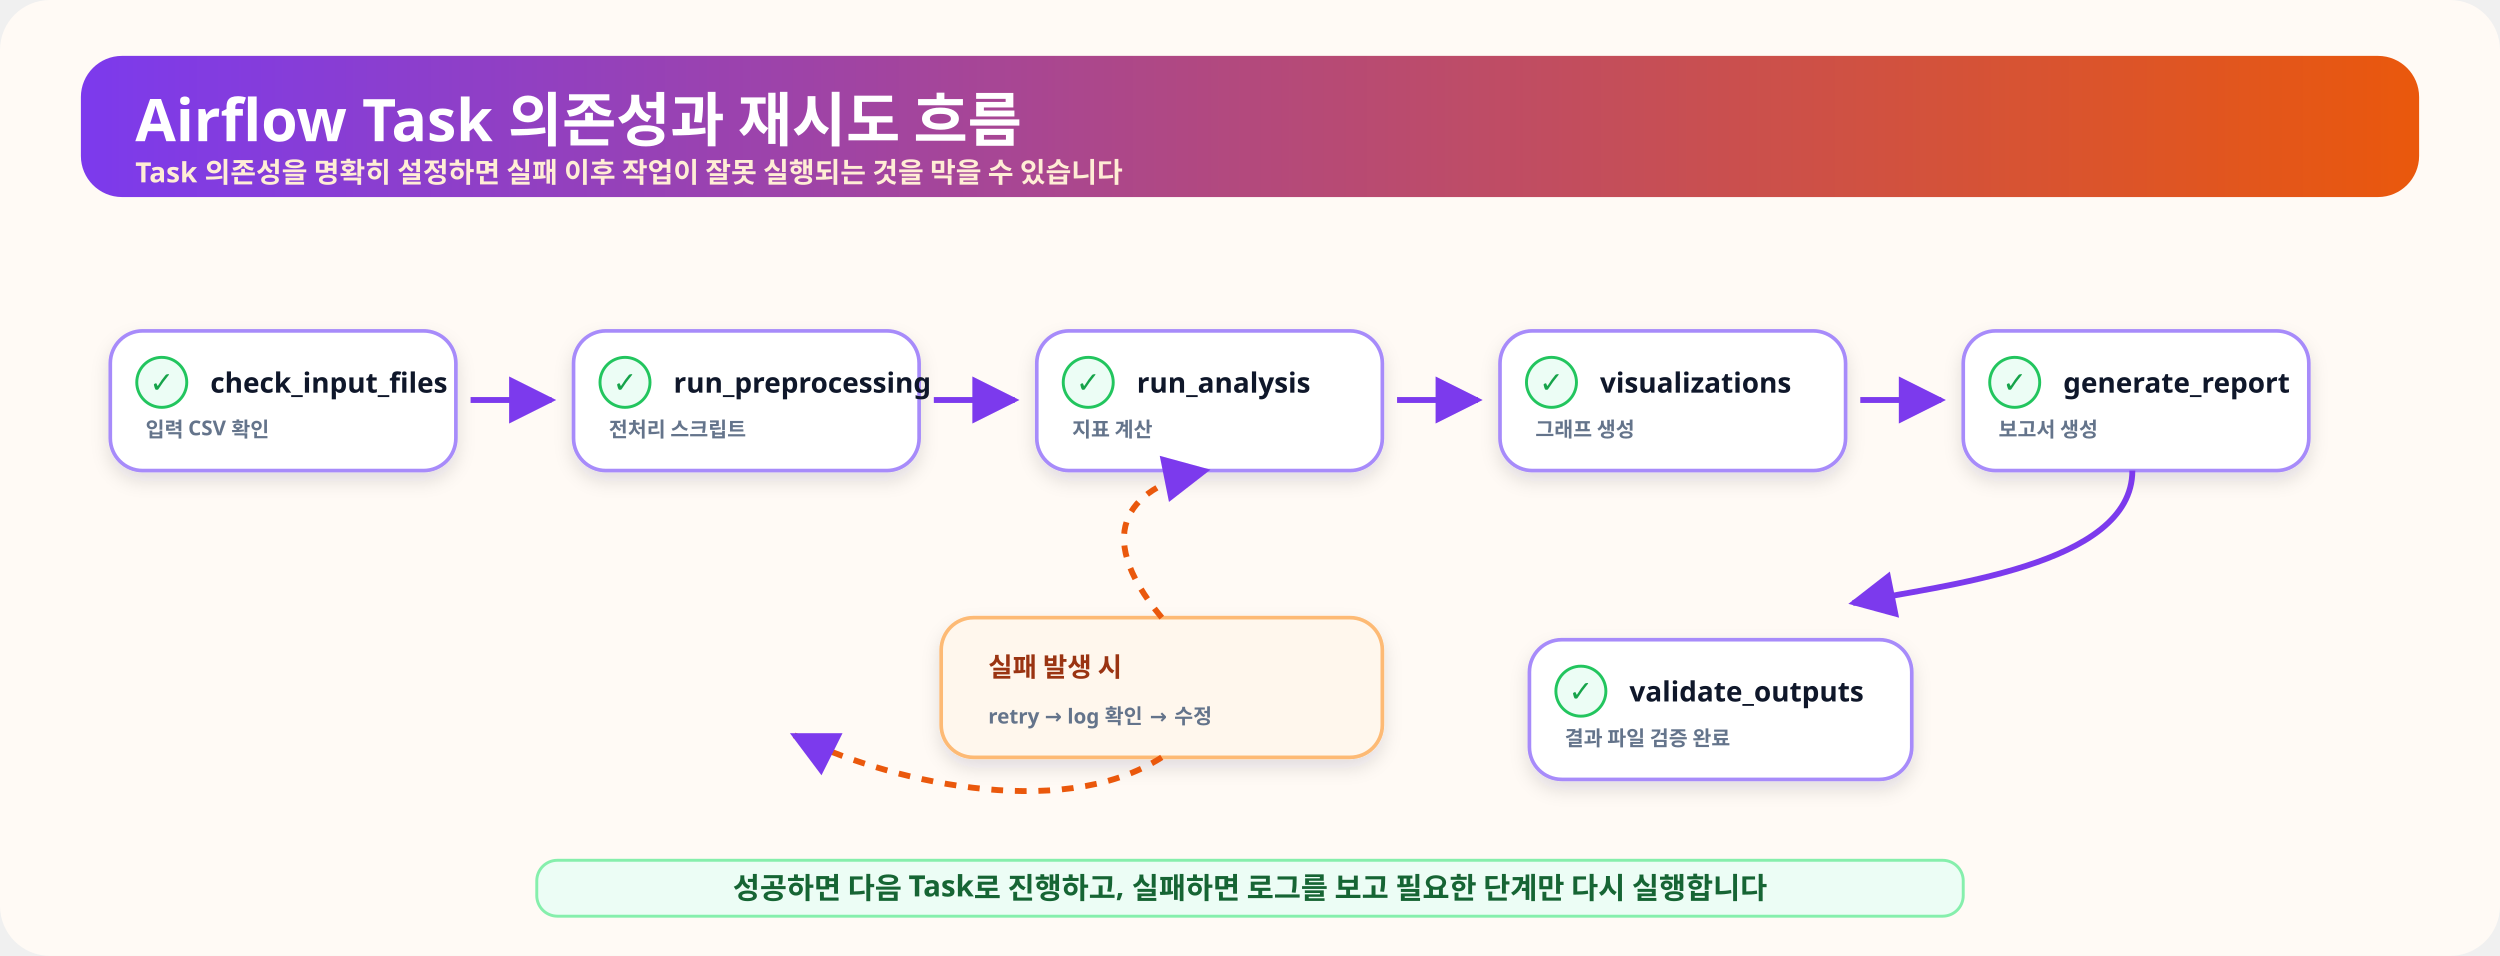
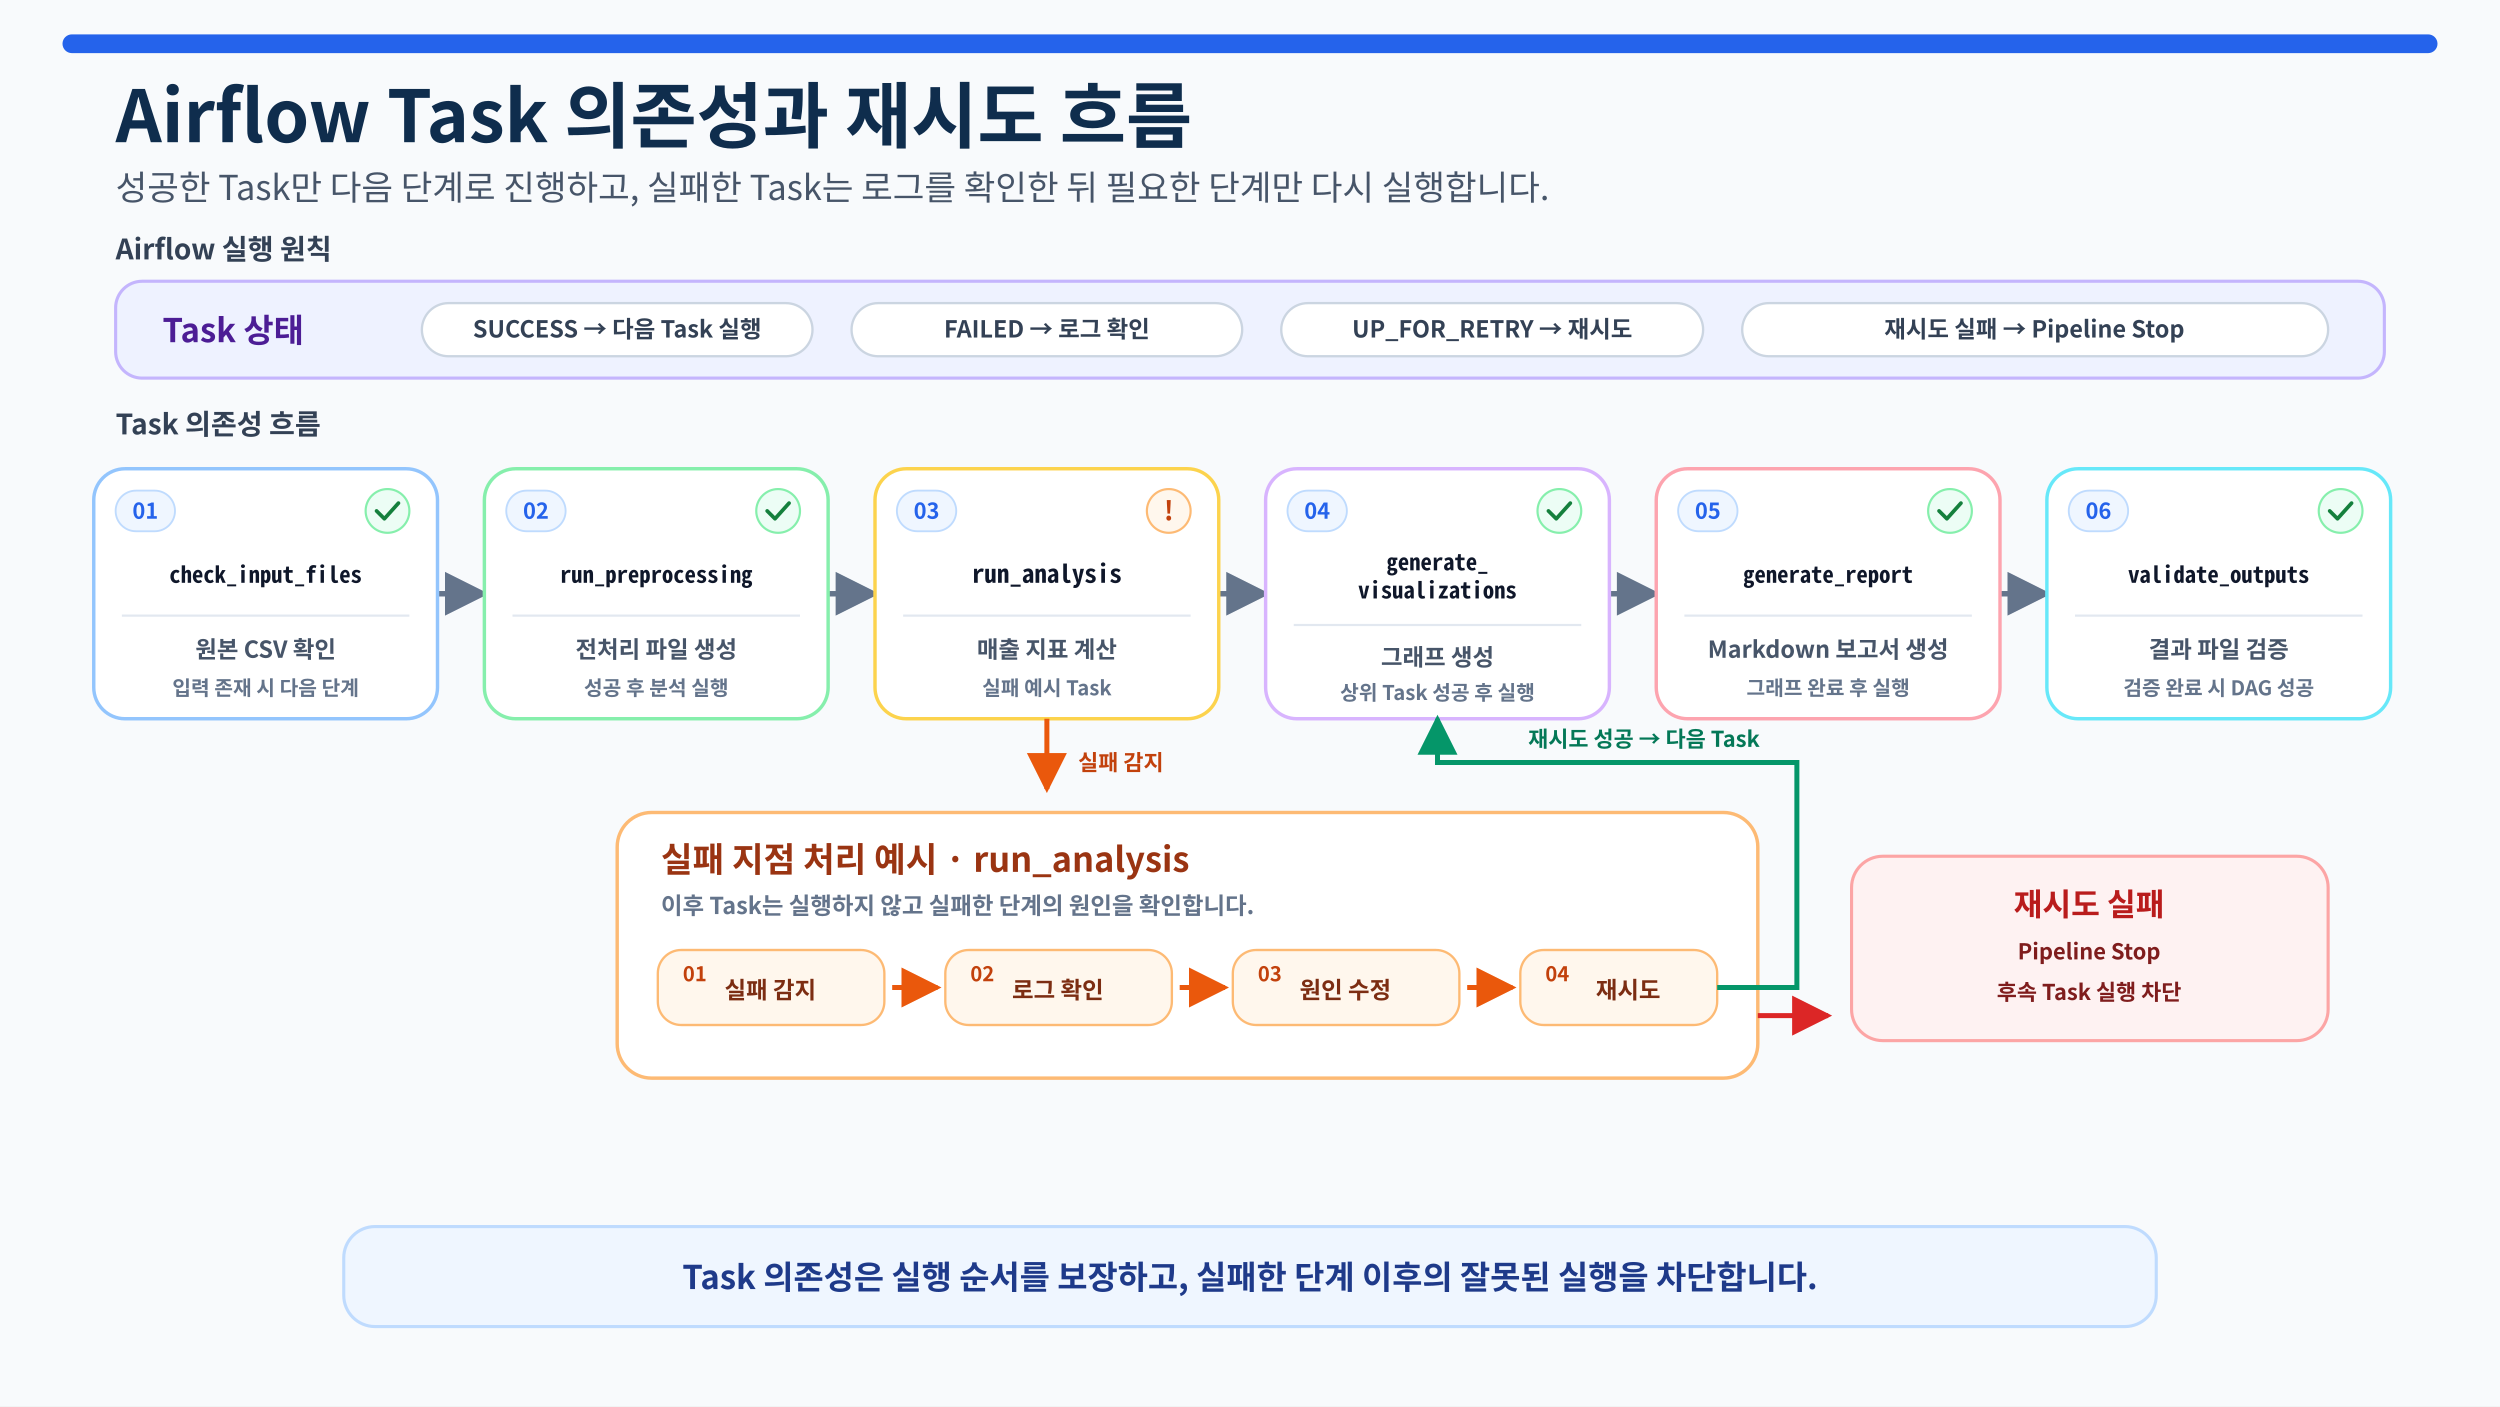
- <svg xmlns="http://www.w3.org/2000/svg" width="1700" height="650" viewBox="0 0 1700 650" role="img" aria-labelledby="title desc">
+ <svg xmlns="http://www.w3.org/2000/svg" width="1600" height="900" viewBox="0 0 1600 900" role="img" aria-labelledby="title desc">
  <defs>
-     <linearGradient id="head" x1="0" x2="1">
-       <stop offset="0%" stop-color="#7c3aed" />
-       <stop offset="100%" stop-color="#ea580c" />
-     </linearGradient>
-     <filter id="shadow" x="-20%" y="-20%" width="140%" height="140%">
-       <feDropShadow dx="0" dy="6" stdDeviation="6" flood-color="#0f172a" flood-opacity="0.12" />
-     </filter>
    <marker id="arrow" viewBox="0 0 10 10" refX="9" refY="5" markerWidth="8" markerHeight="8" orient="auto">
-       <path d="M0 0L10 5L0 10Z" fill="#7c3aed" />
+       <path d="M0 0 L10 5 L0 10 Z" fill="#64748b" />
+     </marker>
+     <marker id="arrowGreen" viewBox="0 0 10 10" refX="9" refY="5" markerWidth="8" markerHeight="8" orient="auto">
+       <path d="M0 0 L10 5 L0 10 Z" fill="#059669" />
+     </marker>
+     <marker id="arrowOrange" viewBox="0 0 10 10" refX="9" refY="5" markerWidth="8" markerHeight="8" orient="auto">
+       <path d="M0 0 L10 5 L0 10 Z" fill="#ea580c" />
+     </marker>
+     <marker id="arrowRed" viewBox="0 0 10 10" refX="9" refY="5" markerWidth="8" markerHeight="8" orient="auto">
+       <path d="M0 0 L10 5 L0 10 Z" fill="#dc2626" />
    </marker>
    <style>
-       .bg{fill:#fffaf5}.h{fill:url(#head)} text{font-family:'Pretendard','Noto Sans KR','Apple SD Gothic Neo','Malgun Gothic',sans-serif}.title{font-size:40px;font-weight:800;fill:#fff}.sub{font-size:19px;font-weight:600;fill:#ffedd5}
-       .task{fill:#fff;stroke:#a78bfa;stroke-width:2.5;filter:url(#shadow)}.ok{fill:#ecfdf5;stroke:#22c55e;stroke-width:2}.warn{fill:#fff7ed;stroke:#fdba74;stroke-width:2.5;filter:url(#shadow)}.main{font-size:19px;font-weight:850;fill:#0f172a}.desc{font-size:14px;font-weight:650;fill:#64748b}.arr{fill:none;stroke:#7c3aed;stroke-width:4;marker-end:url(#arrow)}.retry{fill:none;stroke:#ea580c;stroke-width:4;stroke-dasharray:8 8;marker-end:url(#arrow)}.check{font-size:20px;font-weight:900;fill:#16a34a}.warnText{font-size:18px;font-weight:900;fill:#9a3412}.note{fill:#ecfdf5;stroke:#86efac;stroke-width:2}.noteText{font-size:20px;font-weight:800;fill:#166534}
+       text{font-family:'NanumSquare','NanumGothic','Noto Sans CJK KR','Malgun Gothic',sans-serif}
+       .bg{fill:#f8fafc}
+       .title{font-size:46px;font-weight:800;fill:#0f2d4d}
+       .subtitle{font-size:22px;font-weight:500;fill:#475569}
+       .section{font-size:18px;font-weight:800;fill:#334155}
+       .guide{fill:#eef2ff;stroke:#c4b5fd;stroke-width:2}
+       .guideTitle{font-size:21px;font-weight:800;fill:#4c1d95}
+       .pill{fill:#fff;stroke:#cbd5e1;stroke-width:1.5}
+       .pillText{font-size:15px;font-weight:750;fill:#334155}
+       .card{fill:#fff;stroke-width:2.2}
+       .blue{stroke:#93c5fd}.green{stroke:#86efac}.amber{stroke:#fcd34d}.purple{stroke:#d8b4fe}.rose{stroke:#fda4af}.cyan{stroke:#67e8f9}
+       .num{fill:#eff6ff;stroke:#bfdbfe;stroke-width:1.2}
+       .numText{font-size:14px;font-weight:800;fill:#2563eb}
+       .statusOk{fill:#ecfdf5;stroke:#86efac;stroke-width:1.4}
+       .task{font-family:'NanumGothicCoding','Noto Sans Mono CJK KR','D2Coding','Consolas',monospace;font-size:16px;font-weight:800;fill:#0f172a}
+       .taskSmall{font-family:'NanumGothicCoding','Noto Sans Mono CJK KR','D2Coding','Consolas',monospace;font-size:14.5px;font-weight:800;fill:#0f172a}
+       .desc{font-size:15px;font-weight:550;fill:#475569}
+       .order{font-size:13px;font-weight:750;fill:#64748b}
+       .flow{fill:none;stroke:#64748b;stroke-width:3.5;marker-end:url(#arrow)}
+       .flowGreen{fill:none;stroke:#059669;stroke-width:3.2;marker-end:url(#arrowGreen)}
+       .flowOrange{fill:none;stroke:#ea580c;stroke-width:3.2;marker-end:url(#arrowOrange)}
+       .flowRed{fill:none;stroke:#dc2626;stroke-width:3.2;marker-end:url(#arrowRed)}
+       .retryBox{fill:#fff;stroke:#fdba74;stroke-width:2.2}
+       .retryTitle{font-size:22px;font-weight:850;fill:#9a3412}
+       .retryDesc{font-size:15px;font-weight:550;fill:#64748b}
+       .step{fill:#fff7ed;stroke:#fdba74;stroke-width:1.5}
+       .stepNum{font-size:13px;font-weight:850;fill:#c2410c}
+       .stepText{font-size:15px;font-weight:750;fill:#7c2d12}
+       .stopBox{fill:#fef2f2;stroke:#fca5a5;stroke-width:2}
+       .stopTitle{font-size:20px;font-weight:850;fill:#b91c1c}
+       .stopDesc{font-size:14px;font-weight:600;fill:#7f1d1d}
+       .label{font-size:14px;font-weight:750}
+       .note{fill:#eff6ff;stroke:#bfdbfe;stroke-width:2}
+       .noteText{font-size:21px;font-weight:750;fill:#1e3a8a}
+       .divider{stroke:#e2e8f0;stroke-width:1.4}
    </style>
  </defs>
-   <rect class="bg" width="1700" height="650" rx="34" />
-   <rect class="h" x="55" y="38" width="1590" height="96" rx="28" />
-   <text class="title" x="92" y="96">Airflow Task 의존성과 재시도 흐름</text>
-   <text class="sub" x="92" y="124">Task 의존성을 명확히 설정하면 실패 이후 작업이 잘못 실행되는 것을 막을 수 있습니다</text>
-   <g transform="translate(75 225)">
-     <rect class="task" width="235" height="95" rx="22" />
-     <circle class="ok" cx="35" cy="35" r="17" />
-     <text class="check" x="35" y="42" text-anchor="middle">✓</text>
-     <text class="main" x="68" y="42">check_input_files</text>
-     <text class="desc" x="24" y="72">입력 CSV 확인</text>
+   <rect class="bg" width="1600" height="900" />
+   <rect x="40" y="22" width="1520" height="12" rx="6" fill="#2563eb" />
+   <text class="title" x="74" y="91">Airflow Task 의존성과 재시도 흐름</text>
+   <text class="subtitle" x="74" y="128">성공한 Task만 다음 단계로 진행하고, 실패한 Task는 로그를 확인한 뒤 필요한 단계만 다시 실행합니다.</text>
+   <text class="section" x="74" y="166">Airflow 실행 원칙</text>
+   <rect class="guide" x="74" y="180" width="1452" height="62" rx="17" />
+   <text class="guideTitle" x="104" y="219">Task 상태</text>
+   <rect class="pill" x="270" y="194" width="250" height="34" rx="17" />
+   <text class="pillText" x="395" y="216" text-anchor="middle">SUCCESS → 다음 Task 실행</text>
+   <rect class="pill" x="545" y="194" width="250" height="34" rx="17" />
+   <text class="pillText" x="670" y="216" text-anchor="middle">FAILED → 로그 확인</text>
+   <rect class="pill" x="820" y="194" width="270" height="34" rx="17" />
+   <text class="pillText" x="955" y="216" text-anchor="middle">UP_FOR_RETRY → 재시도</text>
+   <rect class="pill" x="1115" y="194" width="375" height="34" rx="17" />
+   <text class="pillText" x="1302" y="216" text-anchor="middle">재시도 실패 → Pipeline Stop</text>
+   <text class="section" x="74" y="278">Task 의존성 흐름</text>
+   <path class="flow" d="M280 380 H310" />
+   <path class="flow" d="M530 380 H560" />
+   <path class="flow" d="M780 380 H810" />
+   <path class="flow" d="M1030 380 H1060" />
+   <path class="flow" d="M1280 380 H1310" />
+   <g transform="translate(60 300)">
+     <rect class="card blue" width="220" height="160" rx="20" />
+     <rect class="num" x="14" y="14" width="38" height="26" rx="13" />
+     <text class="numText" x="33" y="32" text-anchor="middle">01</text>
+     <circle class="statusOk" cx="188" cy="27" r="14" />
+     <polyline points="181,27 186,32 195,22" fill="none" stroke="#15803d" stroke-width="2.4" stroke-linecap="round" stroke-linejoin="round" />
+     <text class="taskSmall" x="110" y="73" text-anchor="middle">check_input_files</text>
+     <line class="divider" x1="18" y1="94" x2="202" y2="94" />
+     <text class="desc" x="110" y="121" text-anchor="middle">원본 CSV 확인</text>
+     <text class="order" x="110" y="145" text-anchor="middle">입력 존재 시 다음 단계</text>
  </g>
-   <path class="arr" d="M320 272H375" />
-   <g transform="translate(390 225)">
-     <rect class="task" width="235" height="95" rx="22" />
-     <circle class="ok" cx="35" cy="35" r="17" />
-     <text class="check" x="35" y="42" text-anchor="middle">✓</text>
-     <text class="main" x="68" y="42">run_preprocessing</text>
-     <text class="desc" x="24" y="72">전처리 스크립트</text>
+   <g transform="translate(310 300)">
+     <rect class="card green" width="220" height="160" rx="20" />
+     <rect class="num" x="14" y="14" width="38" height="26" rx="13" />
+     <text class="numText" x="33" y="32" text-anchor="middle">02</text>
+     <circle class="statusOk" cx="188" cy="27" r="14" />
+     <polyline points="181,27 186,32 195,22" fill="none" stroke="#15803d" stroke-width="2.4" stroke-linecap="round" stroke-linejoin="round" />
+     <text class="taskSmall" x="110" y="73" text-anchor="middle">run_preprocessing</text>
+     <line class="divider" x1="18" y1="94" x2="202" y2="94" />
+     <text class="desc" x="110" y="121" text-anchor="middle">전처리 파일 생성</text>
+     <text class="order" x="110" y="145" text-anchor="middle">성공 후 분석 실행</text>
  </g>
-   <path class="arr" d="M635 272H690" />
-   <g transform="translate(705 225)">
-     <rect class="task" width="235" height="95" rx="22" />
-     <circle class="ok" cx="35" cy="35" r="17" />
-     <text class="check" x="35" y="42" text-anchor="middle">✓</text>
-     <text class="main" x="68" y="42">run_analysis</text>
-     <text class="desc" x="24" y="72">지표 계산</text>
+   <g transform="translate(560 300)">
+     <rect class="card amber" width="220" height="160" rx="20" />
+     <rect class="num" x="14" y="14" width="38" height="26" rx="13" />
+     <text class="numText" x="33" y="32" text-anchor="middle">03</text>
+     <circle cx="188" cy="27" r="14" fill="#fff7ed" stroke="#fdba74" stroke-width="1.4" />
+     <text x="188" y="33" text-anchor="middle" font-size="17" font-weight="900" fill="#c2410c">!</text>
+     <text class="task" x="110" y="73" text-anchor="middle">run_analysis</text>
+     <line class="divider" x1="18" y1="94" x2="202" y2="94" />
+     <text class="desc" x="110" y="121" text-anchor="middle">매출 지표 계산</text>
+     <text class="order" x="110" y="145" text-anchor="middle">실패 예시 Task</text>
  </g>
-   <path class="arr" d="M950 272H1005" />
-   <g transform="translate(1020 225)">
-     <rect class="task" width="235" height="95" rx="22" />
-     <circle class="ok" cx="35" cy="35" r="17" />
-     <text class="check" x="35" y="42" text-anchor="middle">✓</text>
-     <text class="main" x="68" y="42">visualizations</text>
-     <text class="desc" x="24" y="72">그래프 생성</text>
+   <g transform="translate(810 300)">
+     <rect class="card purple" width="220" height="160" rx="20" />
+     <rect class="num" x="14" y="14" width="38" height="26" rx="13" />
+     <text class="numText" x="33" y="32" text-anchor="middle">04</text>
+     <circle class="statusOk" cx="188" cy="27" r="14" />
+     <polyline points="181,27 186,32 195,22" fill="none" stroke="#15803d" stroke-width="2.4" stroke-linecap="round" stroke-linejoin="round" />
+     <text class="taskSmall" x="110" y="65" text-anchor="middle">generate_</text>
+     <text class="taskSmall" x="110" y="83" text-anchor="middle">visualizations</text>
+     <line class="divider" x1="18" y1="100" x2="202" y2="100" />
+     <text class="desc" x="110" y="126" text-anchor="middle">그래프 생성</text>
+     <text class="order" x="110" y="148" text-anchor="middle">상위 Task 성공 후 실행</text>
  </g>
-   <path class="arr" d="M1265 272H1320" />
-   <g transform="translate(1335 225)">
-     <rect class="task" width="235" height="95" rx="22" />
-     <circle class="ok" cx="35" cy="35" r="17" />
-     <text class="check" x="35" y="42" text-anchor="middle">✓</text>
-     <text class="main" x="68" y="42">generate_report</text>
-     <text class="desc" x="24" y="72">보고서 생성</text>
+   <g transform="translate(1060 300)">
+     <rect class="card rose" width="220" height="160" rx="20" />
+     <rect class="num" x="14" y="14" width="38" height="26" rx="13" />
+     <text class="numText" x="33" y="32" text-anchor="middle">05</text>
+     <circle class="statusOk" cx="188" cy="27" r="14" />
+     <polyline points="181,27 186,32 195,22" fill="none" stroke="#15803d" stroke-width="2.4" stroke-linecap="round" stroke-linejoin="round" />
+     <text class="taskSmall" x="110" y="73" text-anchor="middle">generate_report</text>
+     <line class="divider" x1="18" y1="94" x2="202" y2="94" />
+     <text class="desc" x="110" y="121" text-anchor="middle">Markdown 보고서 생성</text>
+     <text class="order" x="110" y="145" text-anchor="middle">그래프 완료 후 실행</text>
  </g>
-   <path class="arr" d="M1450 320 C1450 385 1320 398 1260 410" />
-   <g transform="translate(1040 435)">
-     <rect class="task" width="260" height="95" rx="22" />
-     <circle class="ok" cx="35" cy="35" r="17" />
-     <text class="check" x="35" y="42" text-anchor="middle">✓</text>
-     <text class="main" x="68" y="42">validate_outputs</text>
-     <text class="desc" x="24" y="72">결과 파일 검증 완료</text>
+   <g transform="translate(1310 300)">
+     <rect class="card cyan" width="220" height="160" rx="20" />
+     <rect class="num" x="14" y="14" width="38" height="26" rx="13" />
+     <text class="numText" x="33" y="32" text-anchor="middle">06</text>
+     <circle class="statusOk" cx="188" cy="27" r="14" />
+     <polyline points="181,27 186,32 195,22" fill="none" stroke="#15803d" stroke-width="2.4" stroke-linecap="round" stroke-linejoin="round" />
+     <text class="taskSmall" x="110" y="73" text-anchor="middle">validate_outputs</text>
+     <line class="divider" x1="18" y1="94" x2="202" y2="94" />
+     <text class="desc" x="110" y="121" text-anchor="middle">결과 파일 검증</text>
+     <text class="order" x="110" y="145" text-anchor="middle">검증 완료 시 DAG 성공</text>
  </g>
-   <g transform="translate(640 420)">
-     <rect class="warn" width="300" height="95" rx="22" />
-     <text class="warnText" x="32" y="40">실패 발생 시</text>
-     <text class="desc" x="32" y="72">retry → log 확인 → 수정</text>
+   <path class="flowOrange" d="M670 460 V505" />
+   <text class="label" x="690" y="493" fill="#c2410c">실패 감지</text>
+   <g transform="translate(395 520)">
+     <rect class="retryBox" width="730" height="170" rx="22" />
+     <text class="retryTitle" x="28" y="38">실패 지점 처리 예시 · run_analysis</text>
+     <text class="retryDesc" x="28" y="65">이후 Task는 실행하지 않고 실패한 단계의 원인을 확인합니다.</text>
+     <rect class="step" x="26" y="88" width="145" height="48" rx="15" />
+     <text class="stepNum" x="42" y="108">01</text>
+     <text class="stepText" x="98" y="119" text-anchor="middle">실패 감지</text>
+     <path class="flowOrange" d="M176 112 H205" />
+     <rect class="step" x="210" y="88" width="145" height="48" rx="15" />
+     <text class="stepNum" x="226" y="108">02</text>
+     <text class="stepText" x="282" y="119" text-anchor="middle">로그 확인</text>
+     <path class="flowOrange" d="M360 112 H389" />
+     <rect class="step" x="394" y="88" width="145" height="48" rx="15" />
+     <text class="stepNum" x="410" y="108">03</text>
+     <text class="stepText" x="466" y="119" text-anchor="middle">원인 수정</text>
+     <path class="flowOrange" d="M544 112 H573" />
+     <rect class="step" x="578" y="88" width="126" height="48" rx="15" />
+     <text class="stepNum" x="594" y="108">04</text>
+     <text class="stepText" x="647" y="119" text-anchor="middle">재시도</text>
  </g>
-   <path class="retry" d="M790 420 C740 360 770 330 820 320" />
-   <path class="retry" d="M790 515 C720 560 600 530 540 500" />
-   <rect class="note" x="365" y="585" width="970" height="38" rx="14" />
-   <text class="noteText" x="850" y="611" text-anchor="middle">성공하면 다음 Task로 진행하고, 실패하면 로그를 보고 필요한 단계만 다시 실행합니다</text>
+   <path class="flowGreen" d="M1099 632 H1150 V488 H920 V460" />
+   <text class="label" x="978" y="478" fill="#047857">재시도 성공 → 다음 Task</text>
+   <g transform="translate(1185 548)">
+     <rect class="stopBox" width="305" height="118" rx="20" />
+     <text class="stopTitle" x="152" y="38" text-anchor="middle">재시도 실패</text>
+     <text class="stopDesc" x="152" y="66" text-anchor="middle">Pipeline Stop</text>
+     <text class="stopDesc" x="152" y="92" text-anchor="middle">후속 Task 실행 차단</text>
+   </g>
+   <path class="flowRed" d="M1125 650 H1170" />
+   <rect class="note" x="220" y="785" width="1160" height="64" rx="20" />
+   <text class="noteText" x="800" y="825" text-anchor="middle">Task 의존성은 실행 순서를 보장하고, 실패한 단계 이후의 잘못된 실행을 차단합니다.</text>
</svg>
